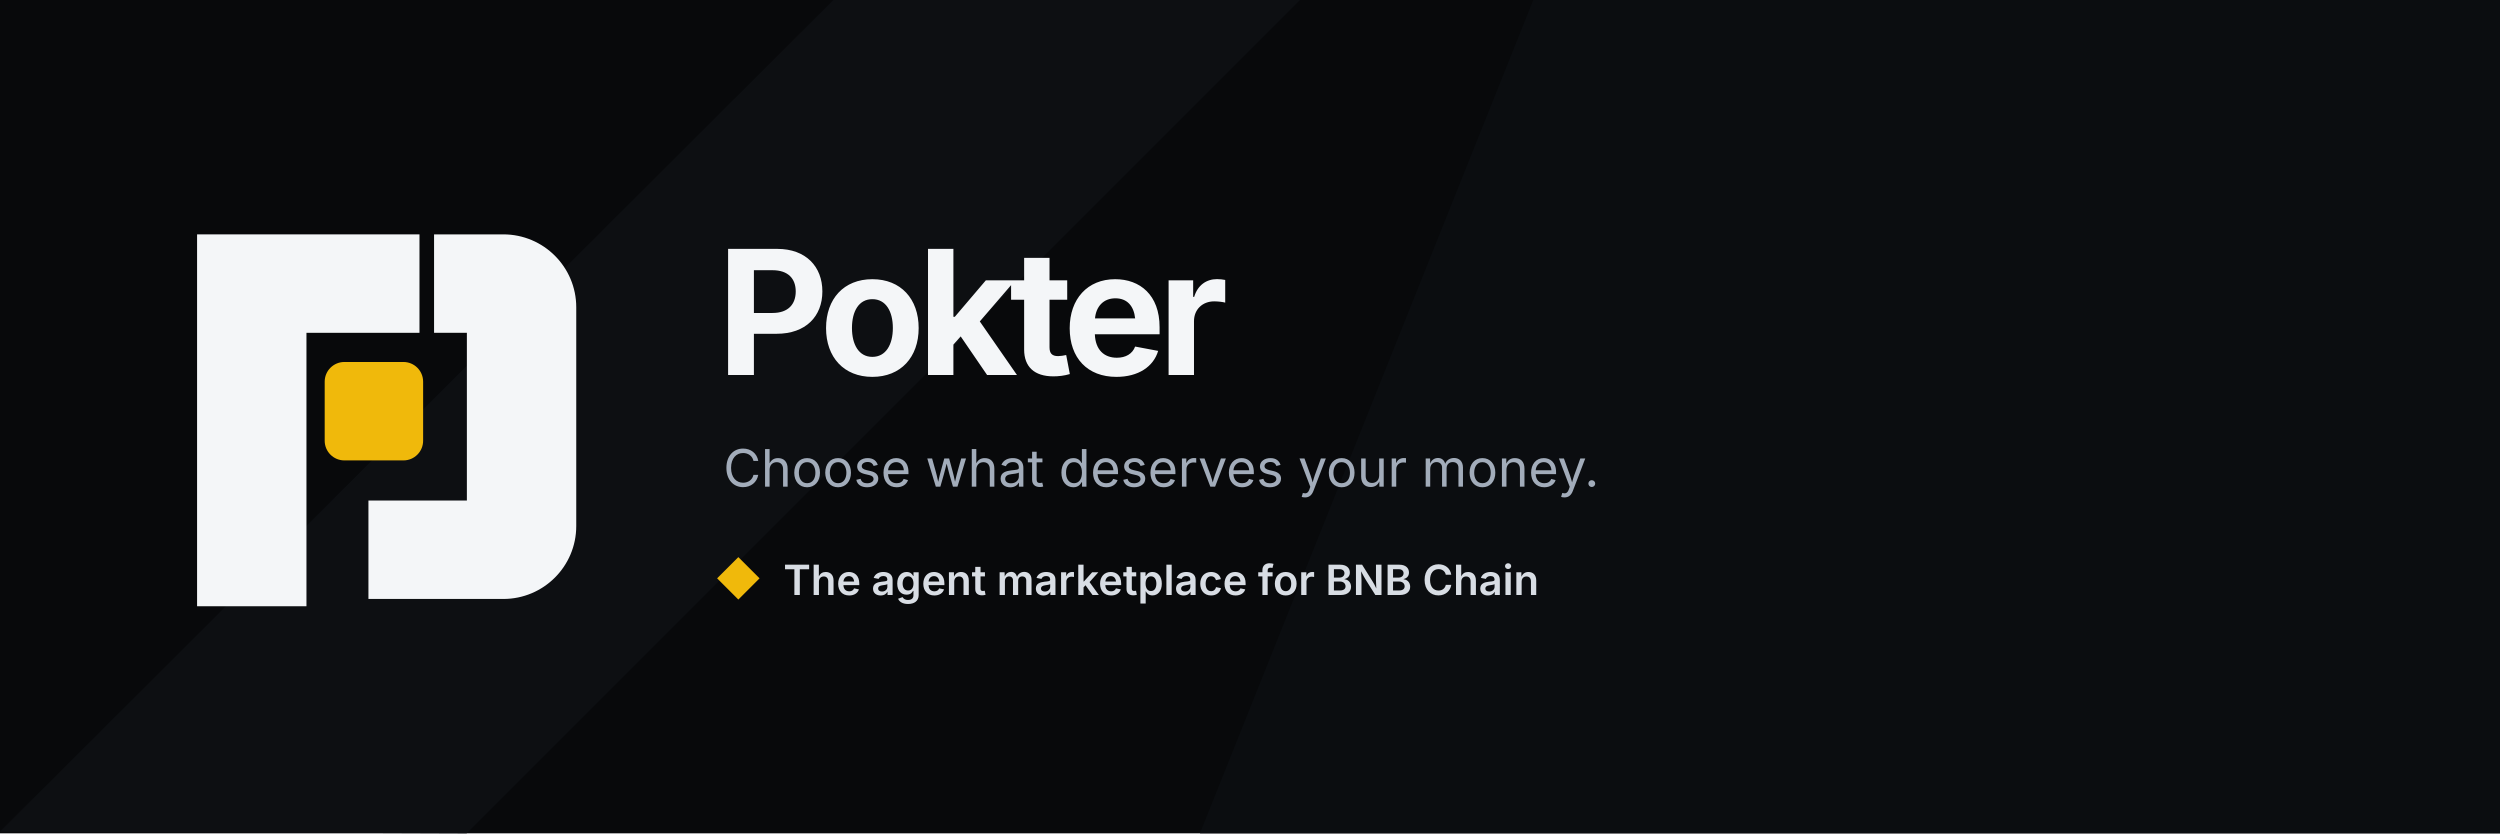
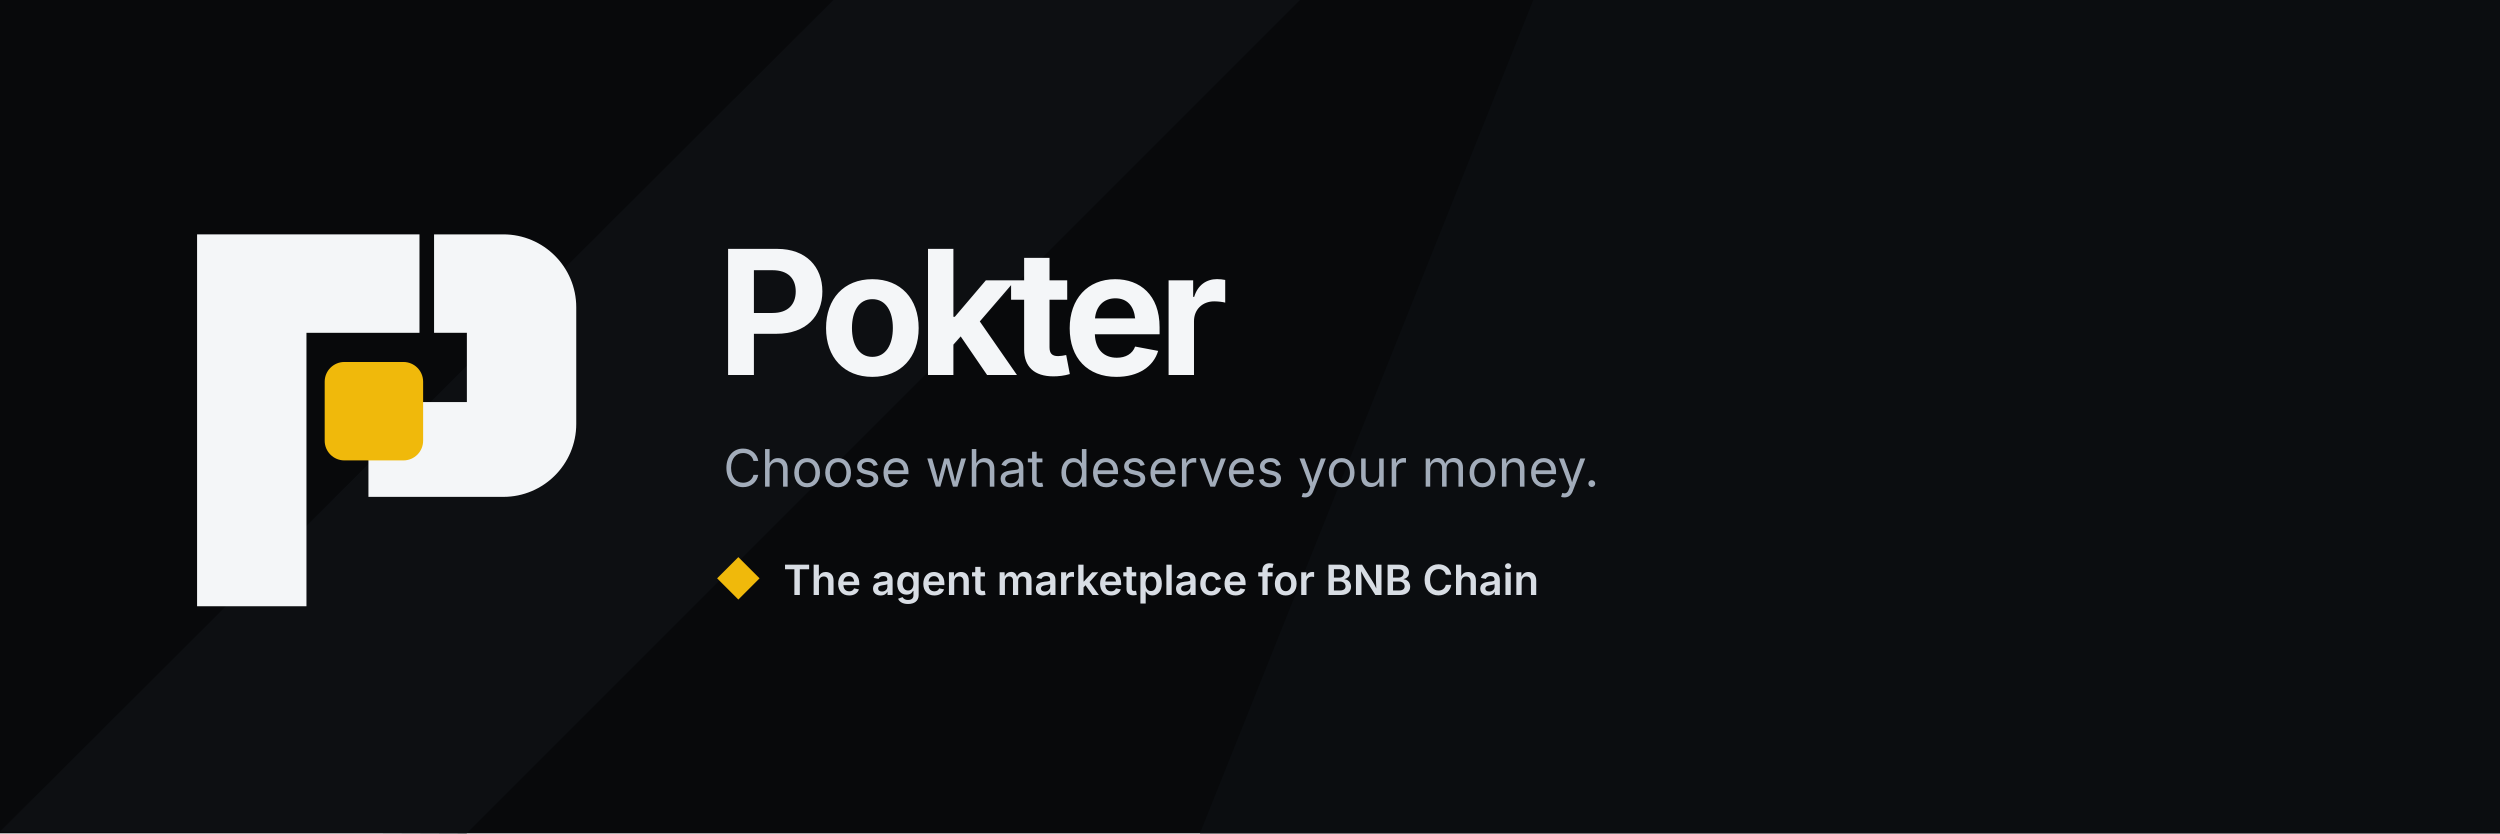
<svg xmlns="http://www.w3.org/2000/svg" viewBox="0 0 1500 500">
  <rect width="1500" height="500" fill="#08090B" />
  <path d="M0 499 500 0h280L280 500Z" fill="#0D0F12" />
  <path d="M920 0h580v500H720Z" fill="#0B0D10" />
  <g transform="translate(92 110) scale(8.75)">
    <path d="M3 3.5h15.25v6.75H10.5V29H3V3.5Z" fill="#F4F6F8" />
-     <path d="M19.25 3.5H24a5 5 0 0 1 5 5v15a5 5 0 0 1-5 5h-9.25v-6.75h6.75v-11.5h-2.25V3.5Z" fill="#F4F6F8" />
+     <path d="M19.25 3.5H24a5 5 0 0 1 5 5v8a5 5 0 0 1-5 5h-9.25V15h6.75v-4.75h-2.25V3.5Z" fill="#F4F6F8" />
    <rect x="11.75" y="12.25" width="6.75" height="6.75" rx="1.35" fill="#F0B90B" />
  </g>
  <text x="430" y="225" fill="#F4F6F8" font-family="Inter, Arial, sans-serif" font-size="104" font-weight="700" letter-spacing="-5">Pokter</text>
  <text x="434" y="292" fill="#A2ACBA" font-family="Inter, Arial, sans-serif" font-size="31">Choose what deserves your money.</text>
  <rect x="434" y="338" width="18" height="18" transform="rotate(45 443 347)" fill="#F0B90B" />
  <text x="470" y="357" fill="#D8DDE4" font-family="Inter, Arial, sans-serif" font-size="25" font-weight="600">The agent marketplace for BNB Chain</text>
</svg>
